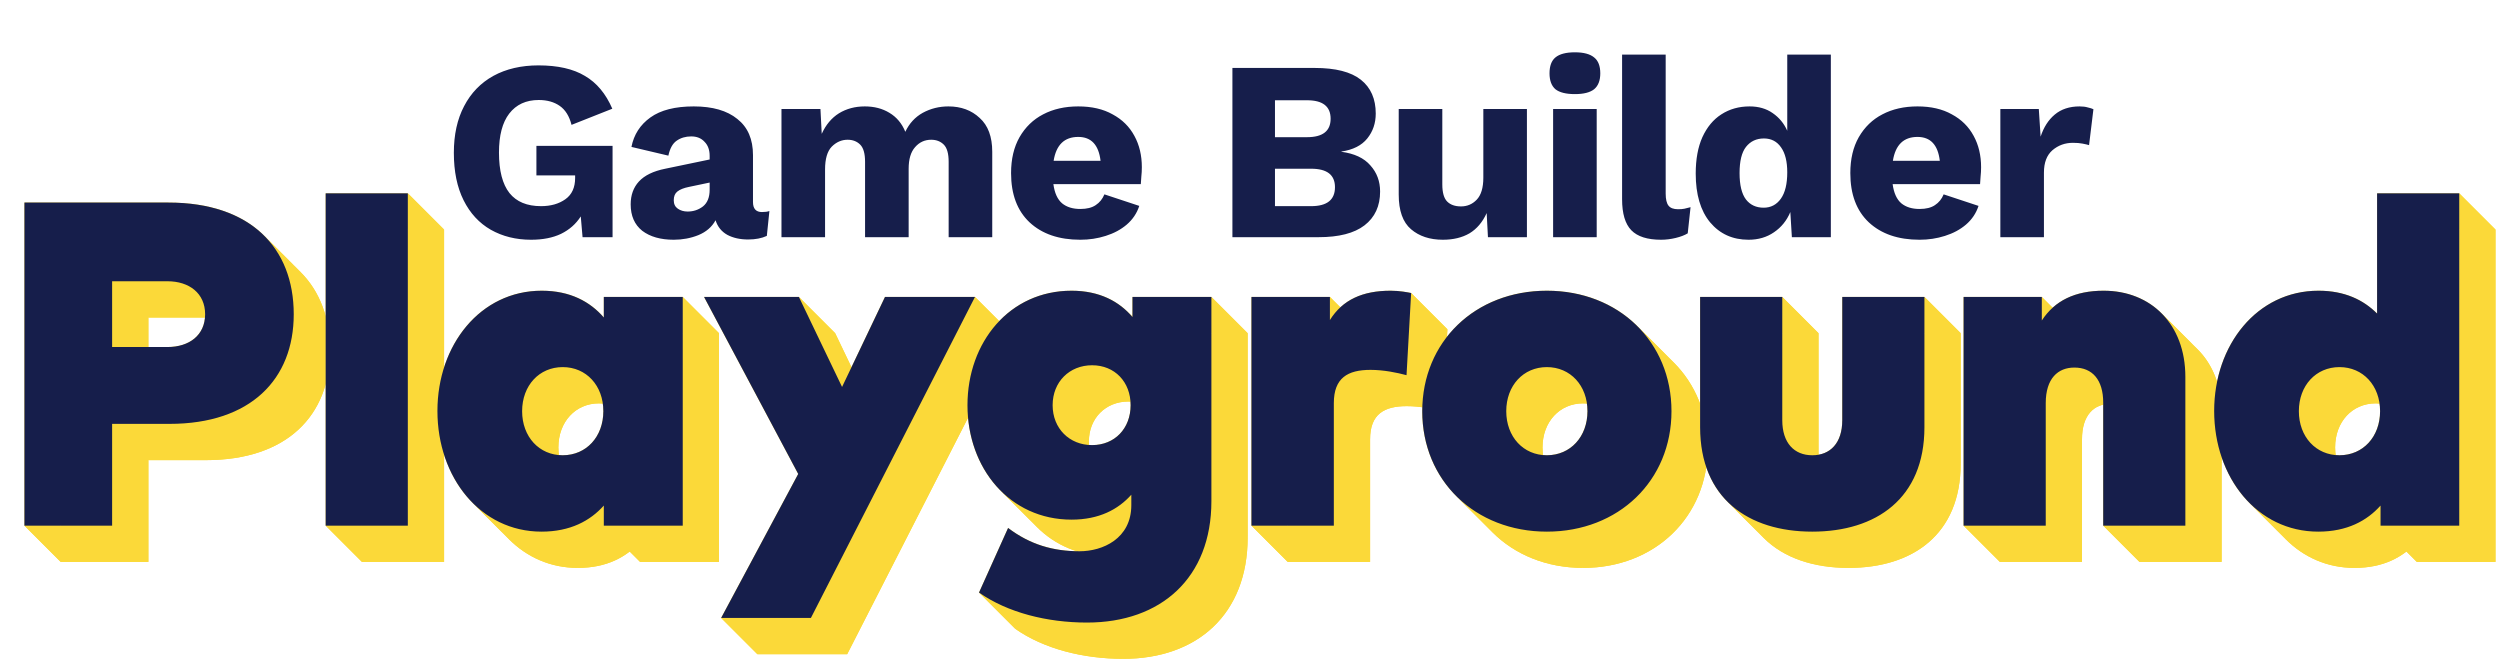
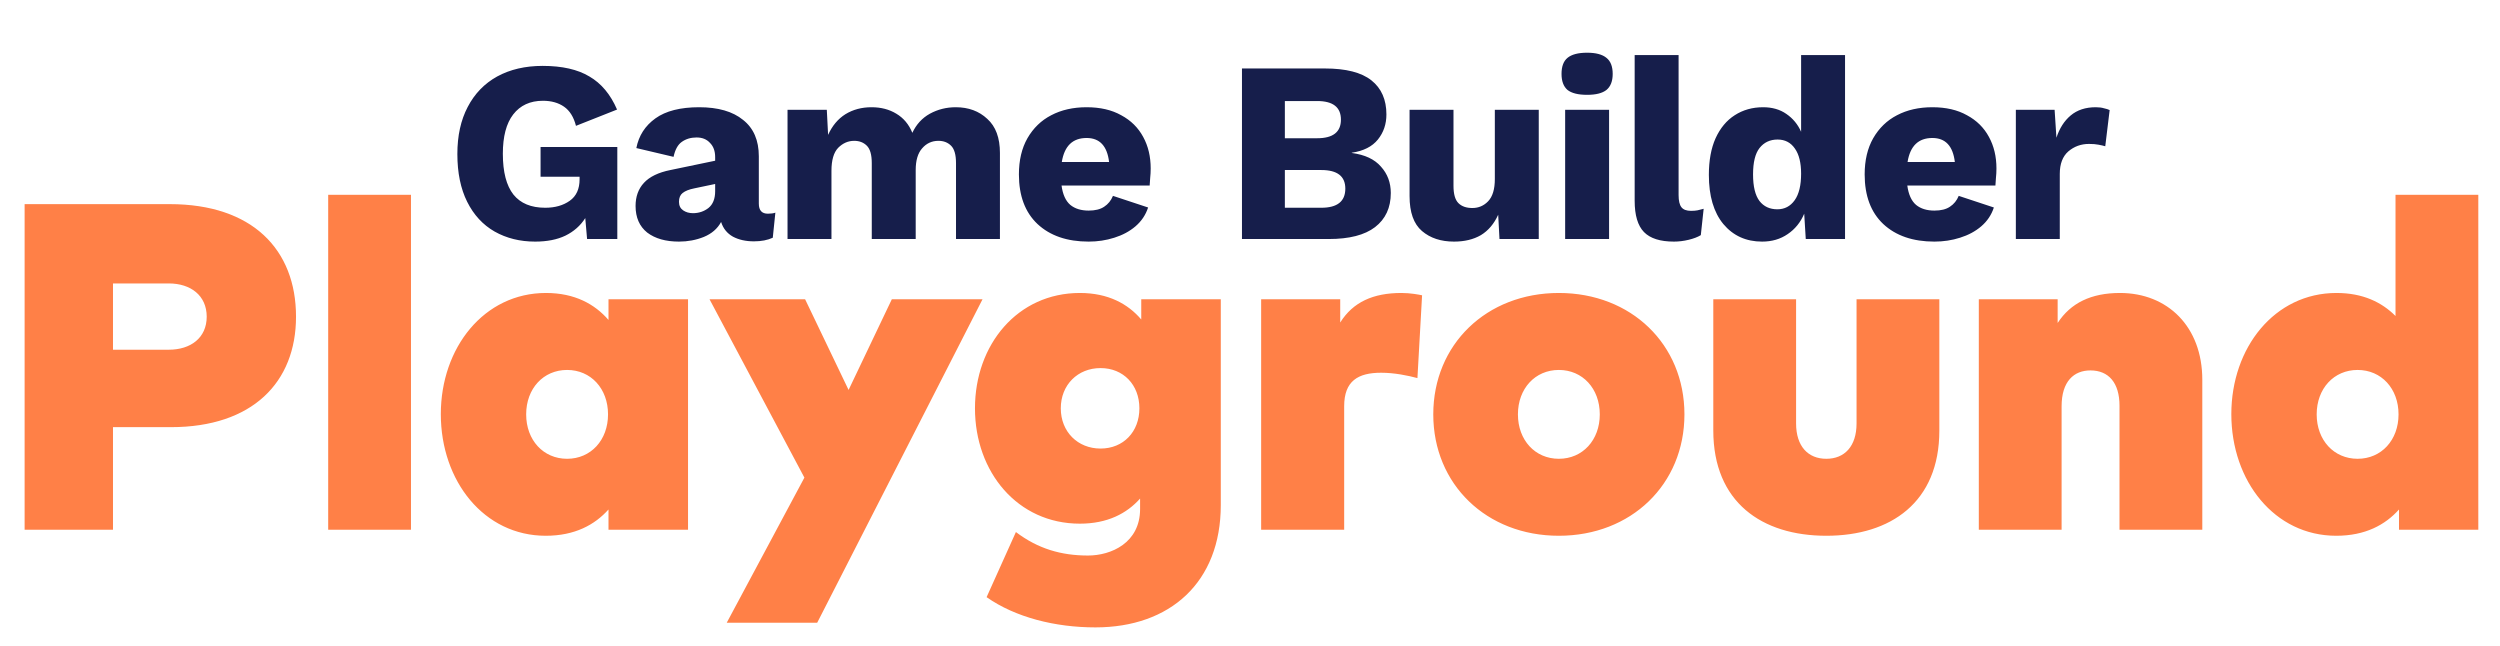
- <svg xmlns="http://www.w3.org/2000/svg" width="390" height="103" viewBox="0 0 390 103" fill="none">
-   <path d="M32.112 71.781C44.748 71.781 51.48 64.833 51.48 54.681C51.48 49.7 49.926 45.483 46.89 42.446C43.607 39.162 38.591 37.257 31.932 37.257H9.468V87.657H23.148V71.781H32.112ZM31.788 49.533C33.647 49.533 35.235 50.098 36.288 51.151C37.152 52.014 37.656 53.205 37.656 54.681C37.656 57.957 35.172 59.793 31.788 59.793H23.148V49.533H31.788Z" fill="#FBD939" />
-   <path d="M69.277 35.817H56.461V87.657H69.277V35.817Z" fill="#FBD939" />
-   <path d="M112.163 51.981H99.851V55.185C97.727 52.737 94.631 51.009 90.167 51.009C80.591 51.009 73.895 59.469 73.895 69.765C73.895 75.511 75.952 80.67 79.409 84.129C82.19 86.911 85.878 88.593 90.131 88.593C94.631 88.593 97.727 86.901 99.851 84.525V87.657H112.163V51.981ZM93.443 62.925C95.188 62.925 96.706 63.575 97.818 64.687C99.046 65.914 99.779 67.704 99.779 69.801C99.779 73.797 97.115 76.677 93.443 76.677C91.698 76.677 90.181 76.026 89.069 74.915C87.841 73.688 87.107 71.898 87.107 69.801C87.107 65.805 89.771 62.925 93.443 62.925Z" fill="#FBD939" />
-   <path d="M157.754 51.981H143.714L137.018 66.021L130.286 51.981H115.49L130.178 79.593L118.154 102.057H132.158L157.754 51.981Z" fill="#FBD939" />
-   <path d="M181.676 54.411C179.645 52.379 176.771 51.009 172.819 51.009C163.171 51.009 156.583 59.001 156.583 68.865C156.583 74.176 158.493 78.944 161.762 82.215C164.564 85.018 168.366 86.721 172.819 86.721C177.103 86.721 180.091 85.137 182.143 82.833V84.453C182.143 89.709 177.643 91.653 174.079 91.653C169.939 91.653 166.339 90.609 162.919 88.017L158.383 98.097C162.847 101.229 169.003 102.777 175.231 102.777C186.787 102.777 194.635 95.793 194.635 83.841V51.981H182.323V55.113C182.118 54.871 181.902 54.637 181.676 54.411ZM176.023 62.637C177.747 62.637 179.221 63.255 180.278 64.312C181.385 65.419 182.035 67.005 182.035 68.865C182.035 72.501 179.551 75.093 176.023 75.093C174.264 75.093 172.729 74.448 171.631 73.352C170.528 72.249 169.867 70.688 169.867 68.865C169.867 65.229 172.495 62.637 176.023 62.637Z" fill="#FBD939" />
-   <path d="M222.591 51.009C218.235 51.009 215.103 52.413 213.123 55.581V51.981H200.883V87.657H213.735V68.541C213.735 64.617 215.895 63.357 219.459 63.357C221.511 63.357 223.599 63.789 225.075 64.185L225.795 51.369C225.291 51.261 223.995 51.009 222.591 51.009Z" fill="#FBD939" />
-   <path d="M261.108 56.559C257.635 53.084 252.686 51.009 246.968 51.009C235.772 51.009 227.528 58.965 227.528 69.801C227.528 75.103 229.502 79.715 232.829 83.043C236.302 86.517 241.25 88.593 246.968 88.593C258.164 88.593 266.408 80.637 266.408 69.801C266.408 64.499 264.435 59.887 261.108 56.559ZM246.968 62.925C248.713 62.925 250.231 63.575 251.343 64.687C252.571 65.914 253.304 67.704 253.304 69.801C253.304 73.797 250.64 76.677 246.968 76.677C245.223 76.677 243.706 76.026 242.594 74.915C241.366 73.688 240.632 71.898 240.632 69.801C240.632 65.805 243.296 62.925 246.968 62.925Z" fill="#FBD939" />
-   <path d="M305.866 51.981H293.05V71.205C293.05 74.769 291.178 76.677 288.37 76.677C287.058 76.677 285.95 76.26 285.143 75.453C284.222 74.532 283.69 73.103 283.69 71.205V51.981H270.874V72.285C270.874 77.386 272.457 81.238 275.131 83.913C278.289 87.073 282.971 88.593 288.37 88.593C298.342 88.593 305.866 83.409 305.866 72.321V51.981Z" fill="#FBD939" />
-   <path d="M342.851 54.526C340.595 52.27 337.455 51.009 333.828 51.009C329.364 51.009 326.196 52.557 324.18 55.653V51.981H311.976V87.657H324.792V68.541C324.792 64.689 326.7 62.997 329.256 62.997C330.529 62.997 331.572 63.389 332.333 64.149C333.25 65.066 333.756 66.52 333.756 68.469V87.657H346.572V64.437C346.572 60.263 345.185 56.861 342.851 54.526Z" fill="#FBD939" />
-   <path d="M367.339 51.009C357.763 51.009 351.067 59.469 351.067 69.765C351.067 75.511 353.124 80.67 356.581 84.129C359.362 86.911 363.05 88.593 367.303 88.593C371.803 88.593 374.899 86.901 377.023 84.525V87.657H389.299V35.817H376.483V54.573C374.359 52.449 371.443 51.009 367.339 51.009ZM370.615 62.925C372.36 62.925 373.878 63.575 374.99 64.687C376.218 65.914 376.951 67.704 376.951 69.801C376.951 73.797 374.287 76.677 370.615 76.677C368.87 76.677 367.353 76.026 366.241 74.915C365.013 73.688 364.279 71.898 364.279 69.801C364.279 65.805 366.943 62.925 370.615 62.925Z" fill="#FBD939" />
-   <path d="M3.811 31.6H26.275L31.932 37.257H9.468L3.811 31.6Z" fill="#FBD939" />
-   <path d="M3.811 82V31.6L9.468 37.257V87.657L3.811 82Z" fill="#FBD939" />
-   <path d="M26.131 43.876H17.491L23.148 49.533H31.788L26.131 43.876Z" fill="#FBD939" />
-   <path d="M17.491 43.876V54.136L23.148 59.793V49.533L17.491 43.876Z" fill="#FBD939" />
-   <path d="M26.275 31.6C32.934 31.6 37.95 33.505 41.233 36.789L46.886 42.442C43.603 39.16 38.588 37.257 31.932 37.257L26.275 31.6Z" fill="#FBD939" />
-   <path d="M30.631 45.494C29.578 44.441 27.99 43.876 26.131 43.876L31.788 49.533C33.647 49.533 35.235 50.098 36.288 51.151L30.631 45.494Z" fill="#FBD939" />
-   <path d="M17.491 54.136H26.131L31.788 59.793H23.148L17.491 54.136Z" fill="#FBD939" />
-   <path d="M31.999 49.024C31.999 47.549 31.495 46.358 30.632 45.495L36.288 51.151C37.151 52.014 37.656 53.205 37.656 54.681L31.999 49.024Z" fill="#FBD939" />
-   <path d="M26.131 54.136C29.515 54.136 31.999 52.3 31.999 49.024L37.656 54.681C37.656 57.957 35.172 59.793 31.788 59.793L26.131 54.136Z" fill="#FBD939" />
-   <path d="M41.233 36.789C44.269 39.826 45.823 44.043 45.823 49.024L51.48 54.681C51.48 49.7 49.926 45.483 46.89 42.446L41.233 36.789Z" fill="#FBD939" />
-   <path d="M50.804 30.16H63.62L69.277 35.817H56.461L50.804 30.16Z" fill="#FBD939" />
-   <path d="M26.455 66.124H17.491L23.148 71.781H32.112L26.455 66.124Z" fill="#FBD939" />
-   <path d="M17.491 66.124V82L23.148 87.657V71.781L17.491 66.124Z" fill="#FBD939" />
-   <path d="M17.491 82H3.811L9.468 87.657H23.148L17.491 82Z" fill="#FBD939" />
-   <path d="M45.823 49.024C45.823 59.176 39.091 66.124 26.455 66.124L32.112 71.781C44.748 71.781 51.48 64.833 51.48 54.681L45.823 49.024Z" fill="#FBD939" />
-   <path d="M50.804 82V30.16L56.461 35.817V87.657L50.804 82Z" fill="#FBD939" />
-   <path d="M63.62 30.16V82L69.277 87.657V35.817L63.62 30.16Z" fill="#FBD939" />
-   <path d="M68.239 64.108C68.239 53.812 74.934 45.352 84.51 45.352L90.167 51.009C80.591 51.009 73.895 59.469 73.895 69.765L68.239 64.108Z" fill="#FBD939" />
-   <path d="M84.51 45.352C88.975 45.352 92.07 47.08 94.195 49.528L98.591 53.924C99.045 54.316 99.464 54.739 99.851 55.185L98.591 53.924C96.553 52.164 93.818 51.009 90.167 51.009L84.51 45.352Z" fill="#FBD939" />
-   <path d="M63.62 82H50.804L56.461 87.657H69.277L63.62 82Z" fill="#FBD939" />
-   <path d="M94.195 49.528V46.324L99.851 51.981V55.185L94.195 49.528Z" fill="#FBD939" />
-   <path d="M73.752 78.472C70.295 75.013 68.239 69.854 68.239 64.108L73.895 69.765C73.895 75.51 75.952 80.67 79.409 84.129L73.752 78.472Z" fill="#FBD939" />
-   <path d="M87.787 57.268C84.115 57.268 81.451 60.148 81.451 64.144L87.107 69.801C87.107 65.805 89.771 62.925 93.443 62.925L87.787 57.268Z" fill="#FBD939" />
-   <path d="M94.195 46.324H106.507L112.163 51.981H99.851L94.195 46.324Z" fill="#FBD939" />
-   <path d="M92.161 59.03C91.049 57.918 89.532 57.268 87.787 57.268L93.444 62.925C95.189 62.925 96.706 63.575 97.818 64.687L92.161 59.03Z" fill="#FBD939" />
-   <path d="M81.451 64.144C81.451 66.241 82.184 68.031 83.412 69.258L89.067 74.913C87.84 73.686 87.107 71.897 87.107 69.801L81.451 64.144Z" fill="#FBD939" />
-   <path d="M94.123 64.144C94.123 62.048 93.39 60.259 92.163 59.032L97.818 64.687C99.046 65.914 99.779 67.704 99.779 69.801L94.123 64.144Z" fill="#FBD939" />
-   <path d="M83.412 69.258C84.524 70.37 86.041 71.02 87.787 71.02L93.443 76.677C91.698 76.677 90.181 76.026 89.069 74.915L83.412 69.258Z" fill="#FBD939" />
-   <path d="M87.787 71.02C91.459 71.02 94.123 68.14 94.123 64.144L99.779 69.801C99.779 73.797 97.115 76.677 93.444 76.677L87.787 71.02Z" fill="#FBD939" />
-   <path d="M84.475 82.936C80.224 82.936 76.538 81.256 73.757 78.477L79.409 84.129C82.19 86.911 85.878 88.593 90.131 88.593L84.475 82.936Z" fill="#FBD939" />
-   <path d="M109.833 46.324H124.629L130.286 51.981H115.49L109.833 46.324Z" fill="#FBD939" />
-   <path d="M94.195 78.868C92.071 81.244 88.975 82.936 84.475 82.936L90.132 88.593C94.632 88.593 97.728 86.901 99.852 84.525L94.195 78.868Z" fill="#FBD939" />
-   <path d="M106.507 46.324V82L112.163 87.657V51.981L106.507 46.324Z" fill="#FBD939" />
-   <path d="M94.195 82V78.868L99.851 84.525V87.657L94.195 82Z" fill="#FBD939" />
-   <path d="M124.521 73.936L109.833 46.324L115.49 51.981L130.178 79.593L124.521 73.936Z" fill="#FBD939" />
-   <path d="M124.629 46.324L131.361 60.364L137.018 66.021L130.286 51.981L124.629 46.324Z" fill="#FBD939" />
-   <path d="M106.507 82H94.195L99.851 87.657H112.163L106.507 82Z" fill="#FBD939" />
-   <path d="M131.361 60.364L138.057 46.324L143.714 51.981L137.018 66.021L131.361 60.364Z" fill="#FBD939" />
-   <path d="M138.057 46.324H152.097L157.754 51.981H143.714L138.057 46.324Z" fill="#FBD939" />
-   <path d="M112.497 96.4L124.521 73.936L130.178 79.593L118.154 102.057L112.497 96.4Z" fill="#FBD939" />
-   <path d="M152.097 46.324L126.501 96.4L132.158 102.057L157.754 51.981L152.097 46.324Z" fill="#FBD939" />
-   <path d="M150.926 63.208C150.926 53.344 157.514 45.352 167.162 45.352L172.819 51.009C163.171 51.009 156.583 59.001 156.583 68.865L150.926 63.208Z" fill="#FBD939" />
-   <path d="M126.501 96.4H112.497L118.154 102.057H132.158L126.501 96.4Z" fill="#FBD939" />
-   <path d="M167.162 45.352C171.114 45.352 173.988 46.722 176.019 48.754L181.672 54.407C179.641 52.377 176.769 51.009 172.819 51.009L167.162 45.352Z" fill="#FBD939" />
-   <path d="M156.105 76.558C152.836 73.287 150.926 68.519 150.926 63.208L156.583 68.865C156.583 74.176 158.493 78.944 161.762 82.215L156.105 76.558Z" fill="#FBD939" />
-   <path d="M176.666 49.456V46.324L182.323 51.981V55.113L176.666 49.456Z" fill="#FBD939" />
-   <path d="M176.019 48.754C176.245 48.98 176.461 49.215 176.666 49.456L182.323 55.113C182.117 54.871 181.902 54.637 181.676 54.411L176.019 48.754Z" fill="#FBD939" />
-   <path d="M170.366 56.98C166.838 56.98 164.21 59.572 164.21 63.208L169.867 68.865C169.867 65.229 172.495 62.637 176.023 62.637L170.366 56.98Z" fill="#FBD939" />
-   <path d="M176.666 46.324H188.978L194.635 51.981H182.323L176.666 46.324Z" fill="#FBD939" />
-   <path d="M174.622 58.656C173.564 57.599 172.09 56.98 170.366 56.98L176.023 62.637C177.747 62.637 179.221 63.255 180.278 64.312L174.622 58.656Z" fill="#FBD939" />
-   <path d="M164.21 63.208C164.21 65.031 164.871 66.592 165.974 67.695L171.629 73.35C170.527 72.247 169.867 70.687 169.867 68.865L164.21 63.208Z" fill="#FBD939" />
-   <path d="M176.378 63.208C176.378 61.349 175.729 59.764 174.623 58.657L180.278 64.312C181.385 65.419 182.035 67.005 182.035 68.865L176.378 63.208Z" fill="#FBD939" />
-   <path d="M165.974 67.695C167.072 68.792 168.607 69.436 170.366 69.436L176.023 75.093C174.264 75.093 172.728 74.448 171.631 73.352L165.974 67.695Z" fill="#FBD939" />
-   <path d="M170.366 69.436C173.894 69.436 176.378 66.844 176.378 63.208L182.035 68.865C182.035 72.501 179.551 75.093 176.023 75.093L170.366 69.436Z" fill="#FBD939" />
-   <path d="M167.162 81.064C162.711 81.064 158.911 79.363 156.109 76.562L161.762 82.215C164.565 85.018 168.366 86.721 172.819 86.721L167.162 81.064Z" fill="#FBD939" />
-   <path d="M152.726 92.44L157.262 82.36L162.919 88.017L158.383 98.097L152.726 92.44Z" fill="#FBD939" />
-   <path d="M157.262 82.36C160.682 84.952 164.282 85.996 168.422 85.996L174.079 91.653C169.939 91.653 166.339 90.609 162.919 88.017L157.262 82.36Z" fill="#FBD939" />
-   <path d="M195.226 46.324H207.466L213.123 51.981H200.883L195.226 46.324Z" fill="#FBD939" />
-   <path d="M176.486 77.176C174.434 79.48 171.446 81.064 167.162 81.064L172.819 86.721C177.103 86.721 180.091 85.137 182.143 82.833L176.486 77.176Z" fill="#FBD939" />
-   <path d="M188.978 46.324V78.184L194.635 83.841V51.981L188.978 46.324Z" fill="#FBD939" />
-   <path d="M176.486 78.796V77.176L182.143 82.833V84.453L176.486 78.796Z" fill="#FBD939" />
-   <path d="M168.422 85.996C171.986 85.996 176.486 84.052 176.486 78.796L182.143 84.453C182.143 89.709 177.643 91.653 174.079 91.653L168.422 85.996Z" fill="#FBD939" />
-   <path d="M207.466 46.324V49.924L213.123 55.581V51.981L207.466 46.324Z" fill="#FBD939" />
-   <path d="M169.574 97.12C163.346 97.12 157.19 95.572 152.726 92.44L158.383 98.097C162.847 101.229 169.003 102.777 175.231 102.777L169.574 97.12Z" fill="#FBD939" />
-   <path d="M195.226 82V46.324L200.883 51.981V87.657L195.226 82Z" fill="#FBD939" />
-   <path d="M207.466 49.924C209.446 46.756 212.578 45.352 216.934 45.352L222.591 51.009C218.235 51.009 215.103 52.413 213.123 55.581L207.466 49.924Z" fill="#FBD939" />
-   <path d="M216.934 45.352C218.338 45.352 219.634 45.604 220.138 45.712L225.795 51.369C225.291 51.261 223.995 51.009 222.591 51.009L216.934 45.352Z" fill="#FBD939" />
-   <path d="M188.978 78.184C188.978 90.136 181.13 97.12 169.574 97.12L175.231 102.777C186.787 102.777 194.635 95.793 194.635 83.841L188.978 78.184Z" fill="#FBD939" />
-   <path d="M213.802 57.7C210.238 57.7 208.078 58.96 208.078 62.884L213.735 68.541C213.735 64.617 215.895 63.357 219.459 63.357L213.802 57.7Z" fill="#FBD939" />
-   <path d="M220.138 45.712L219.418 58.528L225.075 64.185L225.795 51.369L220.138 45.712Z" fill="#FBD939" />
-   <path d="M219.418 58.528C217.942 58.132 215.854 57.7 213.802 57.7L219.459 63.357C221.511 63.357 223.599 63.789 225.075 64.185L219.418 58.528Z" fill="#FBD939" />
-   <path d="M208.078 62.884V82L213.735 87.657V68.541L208.078 62.884Z" fill="#FBD939" />
-   <path d="M208.078 82H195.226L200.883 87.657H213.735L208.078 82Z" fill="#FBD939" />
-   <path d="M221.871 64.144C221.871 53.308 230.115 45.352 241.311 45.352L246.968 51.009C235.772 51.009 227.528 58.965 227.528 69.801L221.871 64.144Z" fill="#FBD939" />
-   <path d="M227.172 77.386C223.845 74.058 221.871 69.446 221.871 64.144L227.528 69.801C227.528 75.103 229.502 79.715 232.829 83.043L227.172 77.386Z" fill="#FBD939" />
-   <path d="M241.311 45.352C247.03 45.352 251.978 47.427 255.451 50.902L261.103 56.554C257.63 53.082 252.684 51.009 246.968 51.009L241.311 45.352Z" fill="#FBD939" />
-   <path d="M241.311 57.268C237.639 57.268 234.975 60.148 234.975 64.144L240.632 69.801C240.632 65.805 243.296 62.925 246.968 62.925L241.311 57.268Z" fill="#FBD939" />
-   <path d="M245.686 59.03C244.574 57.918 243.056 57.268 241.311 57.268L246.968 62.925C248.713 62.925 250.231 63.575 251.343 64.687L245.686 59.03Z" fill="#FBD939" />
-   <path d="M234.975 64.144C234.975 66.241 235.709 68.031 236.937 69.258L242.592 74.913C241.365 73.686 240.632 71.897 240.632 69.801L234.975 64.144Z" fill="#FBD939" />
-   <path d="M247.647 64.144C247.647 62.048 246.914 60.259 245.688 59.032L251.343 64.687C252.571 65.914 253.304 67.704 253.304 69.801L247.647 64.144Z" fill="#FBD939" />
-   <path d="M236.937 69.258C238.049 70.37 239.566 71.02 241.311 71.02L246.968 76.677C245.223 76.677 243.706 76.026 242.594 74.915L236.937 69.258Z" fill="#FBD939" />
-   <path d="M241.311 71.02C244.983 71.02 247.647 68.14 247.647 64.144L253.304 69.801C253.304 73.797 250.64 76.677 246.968 76.677L241.311 71.02Z" fill="#FBD939" />
-   <path d="M241.311 82.936C235.596 82.936 230.65 80.863 227.177 77.391L232.829 83.043C236.302 86.517 241.25 88.593 246.968 88.593L241.311 82.936Z" fill="#FBD939" />
-   <path d="M255.451 50.902C258.778 54.23 260.751 58.842 260.751 64.144L266.408 69.801C266.408 64.499 264.435 59.887 261.108 56.559L255.451 50.902Z" fill="#FBD939" />
-   <path d="M265.218 46.324H278.034L283.69 51.981H270.874L265.218 46.324Z" fill="#FBD939" />
-   <path d="M265.218 66.628V46.324L270.874 51.981V72.285L265.218 66.628Z" fill="#FBD939" />
-   <path d="M260.751 64.144C260.751 74.98 252.507 82.936 241.311 82.936L246.968 88.593C258.164 88.593 266.408 80.637 266.408 69.801L260.751 64.144Z" fill="#FBD939" />
-   <path d="M278.034 46.324V65.548L283.69 71.205V51.981L278.034 46.324Z" fill="#FBD939" />
-   <path d="M269.474 78.257C266.8 75.581 265.218 71.729 265.218 66.628L270.874 72.285C270.874 77.386 272.456 81.238 275.131 83.913L269.474 78.257Z" fill="#FBD939" />
-   <path d="M287.394 46.324H300.21L305.866 51.981H293.05L287.394 46.324Z" fill="#FBD939" />
-   <path d="M287.394 65.548V46.324L293.05 51.981V71.205L287.394 65.548Z" fill="#FBD939" />
-   <path d="M278.034 65.548C278.034 67.447 278.565 68.875 279.486 69.796L285.142 75.452C284.221 74.531 283.69 73.103 283.69 71.205L278.034 65.548Z" fill="#FBD939" />
-   <path d="M279.486 69.796C280.294 70.603 281.401 71.02 282.714 71.02L288.37 76.677C287.058 76.677 285.95 76.26 285.143 75.453L279.486 69.796Z" fill="#FBD939" />
-   <path d="M282.714 71.02C285.522 71.02 287.394 69.112 287.394 65.548L293.051 71.205C293.051 74.769 291.178 76.677 288.37 76.677L282.714 71.02Z" fill="#FBD939" />
-   <path d="M282.714 82.936C277.316 82.936 272.636 81.418 269.478 78.261L275.131 83.913C278.289 87.073 282.971 88.593 288.37 88.593L282.714 82.936Z" fill="#FBD939" />
-   <path d="M300.21 46.324V66.664L305.866 72.321V51.981L300.21 46.324Z" fill="#FBD939" />
-   <path d="M306.319 46.324H318.523L324.18 51.981H311.976L306.319 46.324Z" fill="#FBD939" />
-   <path d="M300.21 66.664C300.21 77.752 292.686 82.936 282.714 82.936L288.37 88.593C298.342 88.593 305.866 83.409 305.866 72.321L300.21 66.664Z" fill="#FBD939" />
-   <path d="M318.523 46.324V49.996L324.18 55.653V51.981L318.523 46.324Z" fill="#FBD939" />
-   <path d="M306.319 82V46.324L311.976 51.981V87.657L306.319 82Z" fill="#FBD939" />
-   <path d="M318.523 49.996C320.539 46.9 323.707 45.352 328.171 45.352L333.828 51.009C329.364 51.009 326.196 52.557 324.18 55.653L318.523 49.996Z" fill="#FBD939" />
-   <path d="M328.172 45.352C331.798 45.352 334.938 46.613 337.194 48.869L342.848 54.523C340.592 52.268 337.454 51.009 333.828 51.009L328.172 45.352Z" fill="#FBD939" />
-   <path d="M323.6 57.34C321.044 57.34 319.135 59.032 319.135 62.884L324.792 68.541C324.792 64.689 326.7 62.997 329.256 62.997L323.6 57.34Z" fill="#FBD939" />
-   <path d="M326.676 58.492C325.915 57.732 324.872 57.34 323.599 57.34L329.256 62.997C330.529 62.997 331.572 63.389 332.333 64.149L326.676 58.492Z" fill="#FBD939" />
-   <path d="M328.099 62.812C328.099 60.864 327.594 59.41 326.677 58.493L332.333 64.149C333.25 65.066 333.756 66.52 333.756 68.469L328.099 62.812Z" fill="#FBD939" />
-   <path d="M319.135 62.884V82L324.792 87.657V68.541L319.135 62.884Z" fill="#FBD939" />
-   <path d="M337.194 48.869C339.528 51.204 340.915 54.606 340.915 58.78L346.572 64.437C346.572 60.263 345.185 56.861 342.851 54.526L337.194 48.869Z" fill="#FBD939" />
-   <path d="M319.135 82H306.319L311.976 87.657H324.792L319.135 82Z" fill="#FBD939" />
-   <path d="M328.099 82V62.812L333.756 68.469V87.657L328.099 82Z" fill="#FBD939" />
-   <path d="M370.826 30.16H383.642L389.299 35.817H376.483L370.826 30.16Z" fill="#FBD939" />
-   <path d="M345.41 64.108C345.41 53.812 352.106 45.352 361.682 45.352L367.339 51.009C357.763 51.009 351.067 59.469 351.067 69.765L345.41 64.108Z" fill="#FBD939" />
-   <path d="M370.826 48.916V30.16L376.483 35.817V54.573L370.826 48.916Z" fill="#FBD939" />
-   <path d="M340.916 58.78V82L346.572 87.657V64.437L340.916 58.78Z" fill="#FBD939" />
-   <path d="M361.682 45.352C365.786 45.352 368.702 46.792 370.826 48.916L376.483 54.573C374.359 52.449 371.443 51.009 367.339 51.009L361.682 45.352Z" fill="#FBD939" />
-   <path d="M340.915 82H328.099L333.756 87.657H346.572L340.915 82Z" fill="#FBD939" />
-   <path d="M350.924 78.472C347.467 75.013 345.41 69.854 345.41 64.108L351.067 69.765C351.067 75.51 353.124 80.67 356.581 84.129L350.924 78.472Z" fill="#FBD939" />
-   <path d="M364.958 57.268C361.286 57.268 358.622 60.148 358.622 64.144L364.279 69.801C364.279 65.805 366.943 62.925 370.615 62.925L364.958 57.268Z" fill="#FBD939" />
-   <path d="M369.333 59.03C368.221 57.918 366.703 57.268 364.958 57.268L370.615 62.925C372.36 62.925 373.878 63.575 374.99 64.687L369.333 59.03Z" fill="#FBD939" />
-   <path d="M358.622 64.144C358.622 66.241 359.356 68.031 360.584 69.258L366.239 74.913C365.012 73.686 364.279 71.897 364.279 69.801L358.622 64.144Z" fill="#FBD939" />
-   <path d="M371.294 64.144C371.294 62.048 370.561 60.259 369.335 59.032L374.99 64.687C376.218 65.914 376.951 67.704 376.951 69.801L371.294 64.144Z" fill="#FBD939" />
-   <path d="M360.584 69.258C361.696 70.37 363.213 71.02 364.958 71.02L370.615 76.677C368.87 76.677 367.353 76.026 366.241 74.915L360.584 69.258Z" fill="#FBD939" />
-   <path d="M364.958 71.02C368.63 71.02 371.294 68.14 371.294 64.144L376.951 69.801C376.951 73.797 374.287 76.677 370.615 76.677L364.958 71.02Z" fill="#FBD939" />
-   <path d="M361.646 82.936C357.396 82.936 353.709 81.256 350.929 78.477L356.581 84.129C359.362 86.911 363.05 88.593 367.303 88.593L361.646 82.936Z" fill="#FBD939" />
-   <path d="M383.642 30.16V82L389.299 87.657V35.817L383.642 30.16Z" fill="#FBD939" />
-   <path d="M371.366 78.868C369.242 81.244 366.146 82.936 361.646 82.936L367.303 88.593C371.803 88.593 374.899 86.901 377.023 84.525L371.366 78.868Z" fill="#FBD939" />
-   <path d="M371.366 82V78.868L377.023 84.525V87.657L371.366 82Z" fill="#FBD939" />
-   <path d="M383.642 82H371.366L377.023 87.657H389.299L383.642 82Z" fill="#FBD939" />
-   <path d="M26.455 66.124C39.091 66.124 45.823 59.176 45.823 49.024C45.823 38.656 39.091 31.6 26.275 31.6H3.811V82H17.491V66.124H26.455ZM26.131 43.876C29.515 43.876 31.999 45.748 31.999 49.024C31.999 52.3 29.515 54.136 26.131 54.136H17.491V43.876H26.131ZM63.62 30.16H50.804V82H63.62V30.16ZM106.507 46.324H94.195V49.528C92.071 47.08 88.975 45.352 84.511 45.352C74.935 45.352 68.239 53.812 68.239 64.108C68.239 74.476 74.935 82.936 84.475 82.936C88.975 82.936 92.071 81.244 94.195 78.868V82H106.507V46.324ZM87.787 57.268C91.459 57.268 94.123 60.148 94.123 64.144C94.123 68.14 91.459 71.02 87.787 71.02C84.115 71.02 81.451 68.14 81.451 64.144C81.451 60.148 84.115 57.268 87.787 57.268ZM152.097 46.324H138.057L131.361 60.364L124.629 46.324H109.833L124.521 73.936L112.497 96.4H126.501L152.097 46.324ZM167.162 45.352C157.514 45.352 150.926 53.344 150.926 63.208C150.926 73.072 157.514 81.064 167.162 81.064C171.446 81.064 174.434 79.48 176.486 77.176V78.796C176.486 84.052 171.986 85.996 168.422 85.996C164.282 85.996 160.682 84.952 157.262 82.36L152.726 92.44C157.19 95.572 163.346 97.12 169.574 97.12C181.13 97.12 188.978 90.136 188.978 78.184V46.324H176.666V49.456C174.614 47.044 171.554 45.352 167.162 45.352ZM170.366 56.98C173.894 56.98 176.378 59.572 176.378 63.208C176.378 66.844 173.894 69.436 170.366 69.436C166.838 69.436 164.21 66.844 164.21 63.208C164.21 59.572 166.838 56.98 170.366 56.98ZM216.934 45.352C212.578 45.352 209.446 46.756 207.466 49.924V46.324H195.226V82H208.078V62.884C208.078 58.96 210.238 57.7 213.802 57.7C215.854 57.7 217.942 58.132 219.418 58.528L220.138 45.712C219.634 45.604 218.338 45.352 216.934 45.352ZM241.311 45.352C230.115 45.352 221.871 53.308 221.871 64.144C221.871 74.98 230.115 82.936 241.311 82.936C252.507 82.936 260.751 74.98 260.751 64.144C260.751 53.308 252.507 45.352 241.311 45.352ZM241.311 57.268C244.983 57.268 247.647 60.148 247.647 64.144C247.647 68.14 244.983 71.02 241.311 71.02C237.639 71.02 234.975 68.14 234.975 64.144C234.975 60.148 237.639 57.268 241.311 57.268ZM300.21 46.324H287.394V65.548C287.394 69.112 285.522 71.02 282.714 71.02C279.906 71.02 278.034 69.112 278.034 65.548V46.324H265.218V66.628C265.218 77.752 272.742 82.936 282.714 82.936C292.686 82.936 300.21 77.752 300.21 66.664V46.324ZM328.172 45.352C323.708 45.352 320.54 46.9 318.524 49.996V46.324H306.32V82H319.136V62.884C319.136 59.032 321.044 57.34 323.6 57.34C326.408 57.34 328.1 59.248 328.1 62.812V82H340.916V58.78C340.916 50.572 335.552 45.352 328.172 45.352ZM361.682 45.352C352.106 45.352 345.41 53.812 345.41 64.108C345.41 74.476 352.106 82.936 361.646 82.936C366.146 82.936 369.242 81.244 371.366 78.868V82H383.642V30.16H370.826V48.916C368.702 46.792 365.786 45.352 361.682 45.352ZM364.958 57.268C368.63 57.268 371.294 60.148 371.294 64.144C371.294 68.14 368.63 71.02 364.958 71.02C361.286 71.02 358.622 68.14 358.622 64.144C358.622 60.148 361.286 57.268 364.958 57.268Z" fill="#161E4B" />
+ <svg xmlns="http://www.w3.org/2000/svg" width="387" height="100" viewBox="0 0 387 100" fill="none">
+   <path d="M26.455 66.124C39.091 66.124 45.823 59.176 45.823 49.024C45.823 38.656 39.091 31.6 26.275 31.6H3.811V82H17.491V66.124H26.455ZM26.131 43.876C29.515 43.876 31.999 45.748 31.999 49.024C31.999 52.3 29.515 54.136 26.131 54.136H17.491V43.876H26.131ZM63.62 30.16H50.804V82H63.62V30.16ZM106.507 46.324H94.195V49.528C92.071 47.08 88.975 45.352 84.511 45.352C74.935 45.352 68.239 53.812 68.239 64.108C68.239 74.476 74.935 82.936 84.475 82.936C88.975 82.936 92.071 81.244 94.195 78.868V82H106.507V46.324ZM87.787 57.268C91.459 57.268 94.123 60.148 94.123 64.144C94.123 68.14 91.459 71.02 87.787 71.02C84.115 71.02 81.451 68.14 81.451 64.144C81.451 60.148 84.115 57.268 87.787 57.268ZM152.097 46.324H138.057L131.361 60.364L124.629 46.324H109.833L124.521 73.936L112.497 96.4H126.501L152.097 46.324ZM167.162 45.352C157.514 45.352 150.926 53.344 150.926 63.208C150.926 73.072 157.514 81.064 167.162 81.064C171.446 81.064 174.434 79.48 176.486 77.176V78.796C176.486 84.052 171.986 85.996 168.422 85.996C164.282 85.996 160.682 84.952 157.262 82.36L152.726 92.44C157.19 95.572 163.346 97.12 169.574 97.12C181.13 97.12 188.978 90.136 188.978 78.184V46.324H176.666V49.456C174.614 47.044 171.554 45.352 167.162 45.352ZM170.366 56.98C173.894 56.98 176.378 59.572 176.378 63.208C176.378 66.844 173.894 69.436 170.366 69.436C166.838 69.436 164.21 66.844 164.21 63.208C164.21 59.572 166.838 56.98 170.366 56.98ZM216.934 45.352C212.578 45.352 209.446 46.756 207.466 49.924V46.324H195.226V82H208.078V62.884C208.078 58.96 210.238 57.7 213.802 57.7C215.854 57.7 217.942 58.132 219.418 58.528L220.138 45.712C219.634 45.604 218.338 45.352 216.934 45.352ZM241.311 45.352C230.115 45.352 221.871 53.308 221.871 64.144C221.871 74.98 230.115 82.936 241.311 82.936C252.507 82.936 260.751 74.98 260.751 64.144C260.751 53.308 252.507 45.352 241.311 45.352ZM241.311 57.268C244.983 57.268 247.647 60.148 247.647 64.144C247.647 68.14 244.983 71.02 241.311 71.02C237.639 71.02 234.975 68.14 234.975 64.144C234.975 60.148 237.639 57.268 241.311 57.268ZM300.21 46.324H287.394V65.548C287.394 69.112 285.522 71.02 282.714 71.02C279.906 71.02 278.034 69.112 278.034 65.548V46.324H265.218V66.628C265.218 77.752 272.742 82.936 282.714 82.936C292.686 82.936 300.21 77.752 300.21 66.664V46.324ZM328.172 45.352C323.708 45.352 320.54 46.9 318.524 49.996V46.324H306.32V82H319.136V62.884C319.136 59.032 321.044 57.34 323.6 57.34C326.408 57.34 328.1 59.248 328.1 62.812V82H340.916V58.78C340.916 50.572 335.552 45.352 328.172 45.352ZM361.682 45.352C352.106 45.352 345.41 53.812 345.41 64.108C345.41 74.476 352.106 82.936 361.646 82.936C366.146 82.936 369.242 81.244 371.366 78.868V82H383.642V30.16H370.826V48.916C368.702 46.792 365.786 45.352 361.682 45.352ZM364.958 57.268C368.63 57.268 371.294 60.148 371.294 64.144C371.294 68.14 368.63 71.02 364.958 71.02C361.286 71.02 358.622 68.14 358.622 64.144C358.622 60.148 361.286 57.268 364.958 57.268Z" fill="#FF8047" />
  <path d="M82.84 37.4C80.493 37.4 78.4 36.88 76.56 35.84C74.747 34.8 73.333 33.267 72.32 31.24C71.307 29.213 70.8 26.747 70.8 23.84C70.8 21.013 71.333 18.587 72.4 16.56C73.467 14.507 74.987 12.933 76.96 11.84C78.96 10.747 81.307 10.2 84 10.2C87.013 10.2 89.427 10.747 91.24 11.84C93.08 12.907 94.507 14.613 95.52 16.96L89.16 19.48C88.813 18.12 88.2 17.133 87.32 16.52C86.44 15.907 85.347 15.6 84.04 15.6C82.067 15.6 80.533 16.307 79.44 17.72C78.373 19.107 77.84 21.133 77.84 23.8C77.84 26.627 78.387 28.733 79.48 30.12C80.573 31.48 82.213 32.16 84.4 32.16C85.92 32.16 87.187 31.8 88.2 31.08C89.213 30.36 89.72 29.253 89.72 27.76V27.36H83.68V22.76H95.56V37H90.88L90.6 33.76C89.853 34.933 88.827 35.84 87.52 36.48C86.24 37.093 84.68 37.4 82.84 37.4ZM110.706 24.32C110.706 23.387 110.44 22.653 109.906 22.12C109.4 21.56 108.706 21.28 107.826 21.28C106.946 21.28 106.186 21.507 105.546 21.96C104.933 22.387 104.506 23.16 104.266 24.28L98.506 22.92C98.88 21 99.866 19.467 101.466 18.32C103.066 17.173 105.32 16.6 108.226 16.6C111.16 16.6 113.426 17.253 115.026 18.56C116.653 19.84 117.466 21.72 117.466 24.2V31.52C117.466 32.56 117.933 33.08 118.866 33.08C119.346 33.08 119.733 33.027 120.026 32.92L119.626 36.8C118.826 37.173 117.853 37.36 116.706 37.36C115.453 37.36 114.373 37.12 113.466 36.64C112.56 36.133 111.946 35.373 111.626 34.36C111.066 35.4 110.173 36.173 108.946 36.68C107.746 37.16 106.466 37.4 105.106 37.4C103.053 37.4 101.413 36.933 100.186 36C98.986 35.04 98.386 33.667 98.386 31.88C98.386 30.44 98.813 29.253 99.666 28.32C100.546 27.36 101.92 26.693 103.786 26.32L110.706 24.88V24.32ZM105.106 31.24C105.106 31.827 105.32 32.267 105.746 32.56C106.173 32.853 106.68 33 107.266 33C108.173 33 108.973 32.733 109.666 32.2C110.36 31.64 110.706 30.773 110.706 29.6V28.48L107.466 29.16C106.666 29.32 106.066 29.56 105.666 29.88C105.293 30.173 105.106 30.627 105.106 31.24ZM121.91 37V17H127.99L128.19 20.88C128.83 19.467 129.724 18.4 130.87 17.68C132.044 16.96 133.39 16.6 134.91 16.6C136.377 16.6 137.657 16.933 138.75 17.6C139.87 18.267 140.697 19.253 141.23 20.56C141.844 19.253 142.75 18.267 143.95 17.6C145.177 16.933 146.51 16.6 147.95 16.6C149.924 16.6 151.55 17.2 152.83 18.4C154.137 19.573 154.79 21.333 154.79 23.68V37H147.99V25.24C147.99 23.96 147.737 23.067 147.23 22.56C146.724 22.053 146.07 21.8 145.27 21.8C144.257 21.8 143.417 22.187 142.75 22.96C142.084 23.707 141.75 24.827 141.75 26.32V37H134.95V25.24C134.95 23.96 134.697 23.067 134.19 22.56C133.684 22.053 133.03 21.8 132.23 21.8C131.297 21.8 130.47 22.16 129.75 22.88C129.057 23.6 128.71 24.787 128.71 26.44V37H121.91ZM168.527 37.4C165.193 37.4 162.553 36.493 160.607 34.68C158.687 32.867 157.727 30.307 157.727 27C157.727 24.813 158.167 22.947 159.047 21.4C159.953 19.827 161.18 18.64 162.727 17.84C164.3 17.013 166.127 16.6 168.207 16.6C170.313 16.6 172.1 17.013 173.567 17.84C175.06 18.64 176.193 19.76 176.967 21.2C177.74 22.613 178.127 24.24 178.127 26.08C178.127 26.587 178.1 27.08 178.047 27.56C178.02 28.013 177.993 28.4 177.967 28.72H164.327C164.513 30.107 164.967 31.107 165.687 31.72C166.407 32.307 167.353 32.6 168.527 32.6C169.54 32.6 170.34 32.4 170.927 32C171.54 31.6 171.993 31.04 172.287 30.32L177.727 32.12C177.353 33.267 176.7 34.24 175.767 35.04C174.86 35.813 173.767 36.4 172.487 36.8C171.233 37.2 169.913 37.4 168.527 37.4ZM168.207 21.36C166.047 21.36 164.767 22.6 164.367 25.08H171.687C171.393 22.6 170.233 21.36 168.207 21.36ZM192.256 37V10.6H205.096C208.349 10.6 210.749 11.213 212.296 12.44C213.843 13.667 214.616 15.427 214.616 17.72C214.616 19.213 214.176 20.507 213.296 21.6C212.416 22.693 211.069 23.373 209.256 23.64V23.68C211.283 23.947 212.789 24.653 213.776 25.8C214.789 26.92 215.296 28.28 215.296 29.88C215.296 32.147 214.483 33.907 212.856 35.16C211.256 36.387 208.869 37 205.696 37H192.256ZM198.896 21.4H203.896C206.349 21.4 207.576 20.44 207.576 18.52C207.576 16.6 206.349 15.64 203.896 15.64H198.896V21.4ZM198.896 32.16H204.536C207.016 32.16 208.256 31.173 208.256 29.2C208.256 27.28 207.016 26.32 204.536 26.32H198.896V32.16ZM225.08 37.4C223.053 37.4 221.4 36.853 220.12 35.76C218.84 34.667 218.2 32.867 218.2 30.36V17H225V28.76C225 30.04 225.253 30.933 225.76 31.44C226.266 31.947 226.986 32.2 227.92 32.2C228.88 32.2 229.693 31.853 230.36 31.16C231.053 30.44 231.4 29.293 231.4 27.72V17H238.2V37H232.12L231.92 33.24C231.28 34.653 230.386 35.707 229.24 36.4C228.093 37.067 226.706 37.4 225.08 37.4ZM245.685 14.68C244.299 14.68 243.285 14.427 242.645 13.92C242.032 13.387 241.725 12.56 241.725 11.44C241.725 10.293 242.032 9.467 242.645 8.96C243.285 8.427 244.299 8.16 245.685 8.16C247.045 8.16 248.045 8.427 248.685 8.96C249.325 9.467 249.645 10.293 249.645 11.44C249.645 12.56 249.325 13.387 248.685 13.92C248.045 14.427 247.045 14.68 245.685 14.68ZM249.085 17V37H242.285V17H249.085ZM259.846 8.52V30.2C259.846 31.08 259.993 31.707 260.286 32.08C260.579 32.453 261.073 32.64 261.766 32.64C262.166 32.64 262.499 32.613 262.766 32.56C263.033 32.507 263.353 32.427 263.726 32.32L263.286 36.4C262.806 36.693 262.179 36.933 261.406 37.12C260.633 37.307 259.873 37.4 259.126 37.4C256.993 37.4 255.446 36.907 254.486 35.92C253.526 34.933 253.046 33.32 253.046 31.08V8.52H259.846ZM272.772 37.4C270.292 37.4 268.292 36.493 266.772 34.68C265.279 32.867 264.532 30.333 264.532 27.08C264.532 24.84 264.879 22.947 265.572 21.4C266.292 19.827 267.279 18.64 268.532 17.84C269.812 17.013 271.279 16.6 272.932 16.6C274.345 16.6 275.545 16.947 276.532 17.64C277.545 18.333 278.305 19.253 278.812 20.4V8.52H285.612V37H279.532L279.292 33.08C278.732 34.413 277.879 35.467 276.732 36.24C275.612 37.013 274.292 37.4 272.772 37.4ZM275.132 32.4C276.252 32.4 277.145 31.933 277.812 31C278.479 30.067 278.812 28.693 278.812 26.88C278.812 25.2 278.492 23.907 277.852 23C277.212 22.067 276.319 21.6 275.172 21.6C273.999 21.6 273.065 22.04 272.372 22.92C271.705 23.773 271.372 25.133 271.372 27C271.372 28.867 271.705 30.24 272.372 31.12C273.039 31.973 273.959 32.4 275.132 32.4ZM299.45 37.4C296.117 37.4 293.477 36.493 291.53 34.68C289.61 32.867 288.65 30.307 288.65 27C288.65 24.813 289.09 22.947 289.97 21.4C290.877 19.827 292.103 18.64 293.65 17.84C295.223 17.013 297.05 16.6 299.13 16.6C301.237 16.6 303.023 17.013 304.49 17.84C305.983 18.64 307.117 19.76 307.89 21.2C308.663 22.613 309.05 24.24 309.05 26.08C309.05 26.587 309.023 27.08 308.97 27.56C308.943 28.013 308.917 28.4 308.89 28.72H295.25C295.437 30.107 295.89 31.107 296.61 31.72C297.33 32.307 298.277 32.6 299.45 32.6C300.463 32.6 301.263 32.4 301.85 32C302.463 31.6 302.917 31.04 303.21 30.32L308.65 32.12C308.277 33.267 307.623 34.24 306.69 35.04C305.783 35.813 304.69 36.4 303.41 36.8C302.157 37.2 300.837 37.4 299.45 37.4ZM299.13 21.36C296.97 21.36 295.69 22.6 295.29 25.08H302.61C302.317 22.6 301.157 21.36 299.13 21.36ZM312.054 37V17H318.054L318.334 21.32C318.814 19.853 319.547 18.707 320.534 17.88C321.547 17.027 322.841 16.6 324.414 16.6C324.921 16.6 325.347 16.653 325.694 16.76C326.067 16.84 326.361 16.933 326.574 17.04L325.894 22.64C325.627 22.56 325.281 22.48 324.854 22.4C324.454 22.32 323.961 22.28 323.374 22.28C322.147 22.28 321.081 22.667 320.174 23.44C319.294 24.213 318.854 25.373 318.854 26.92V37H312.054Z" fill="#161E4B" />
</svg>
